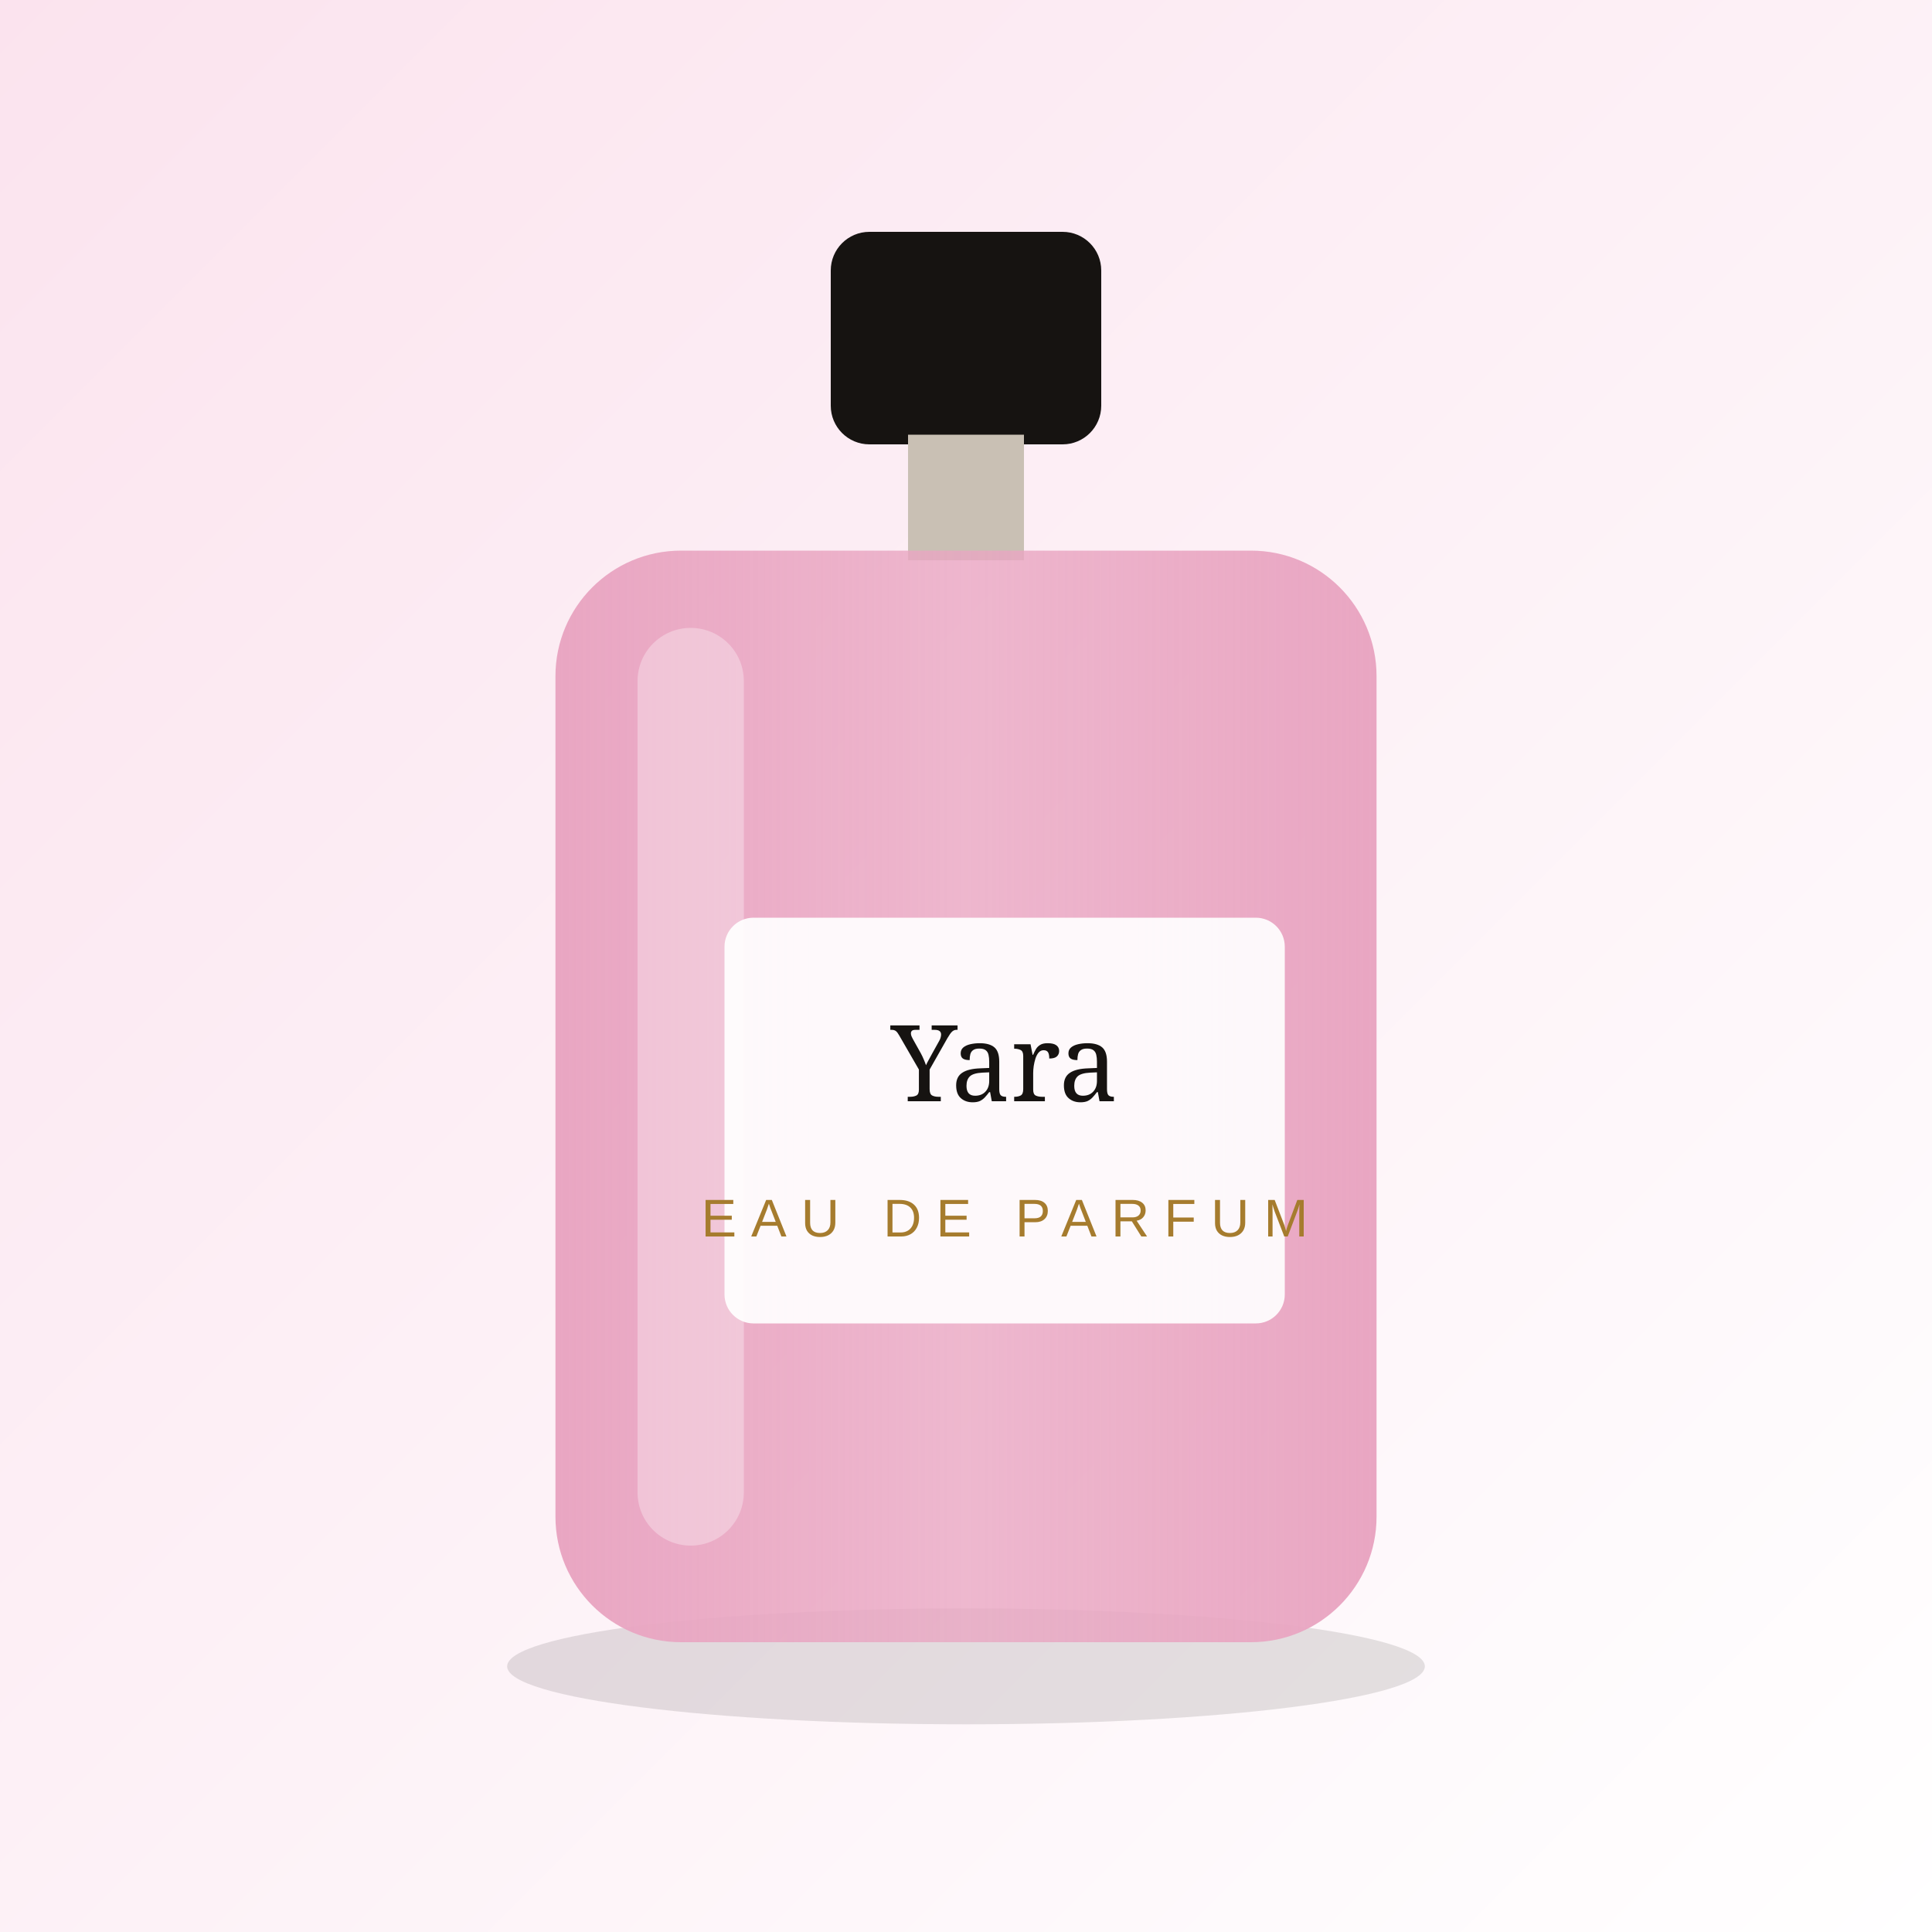
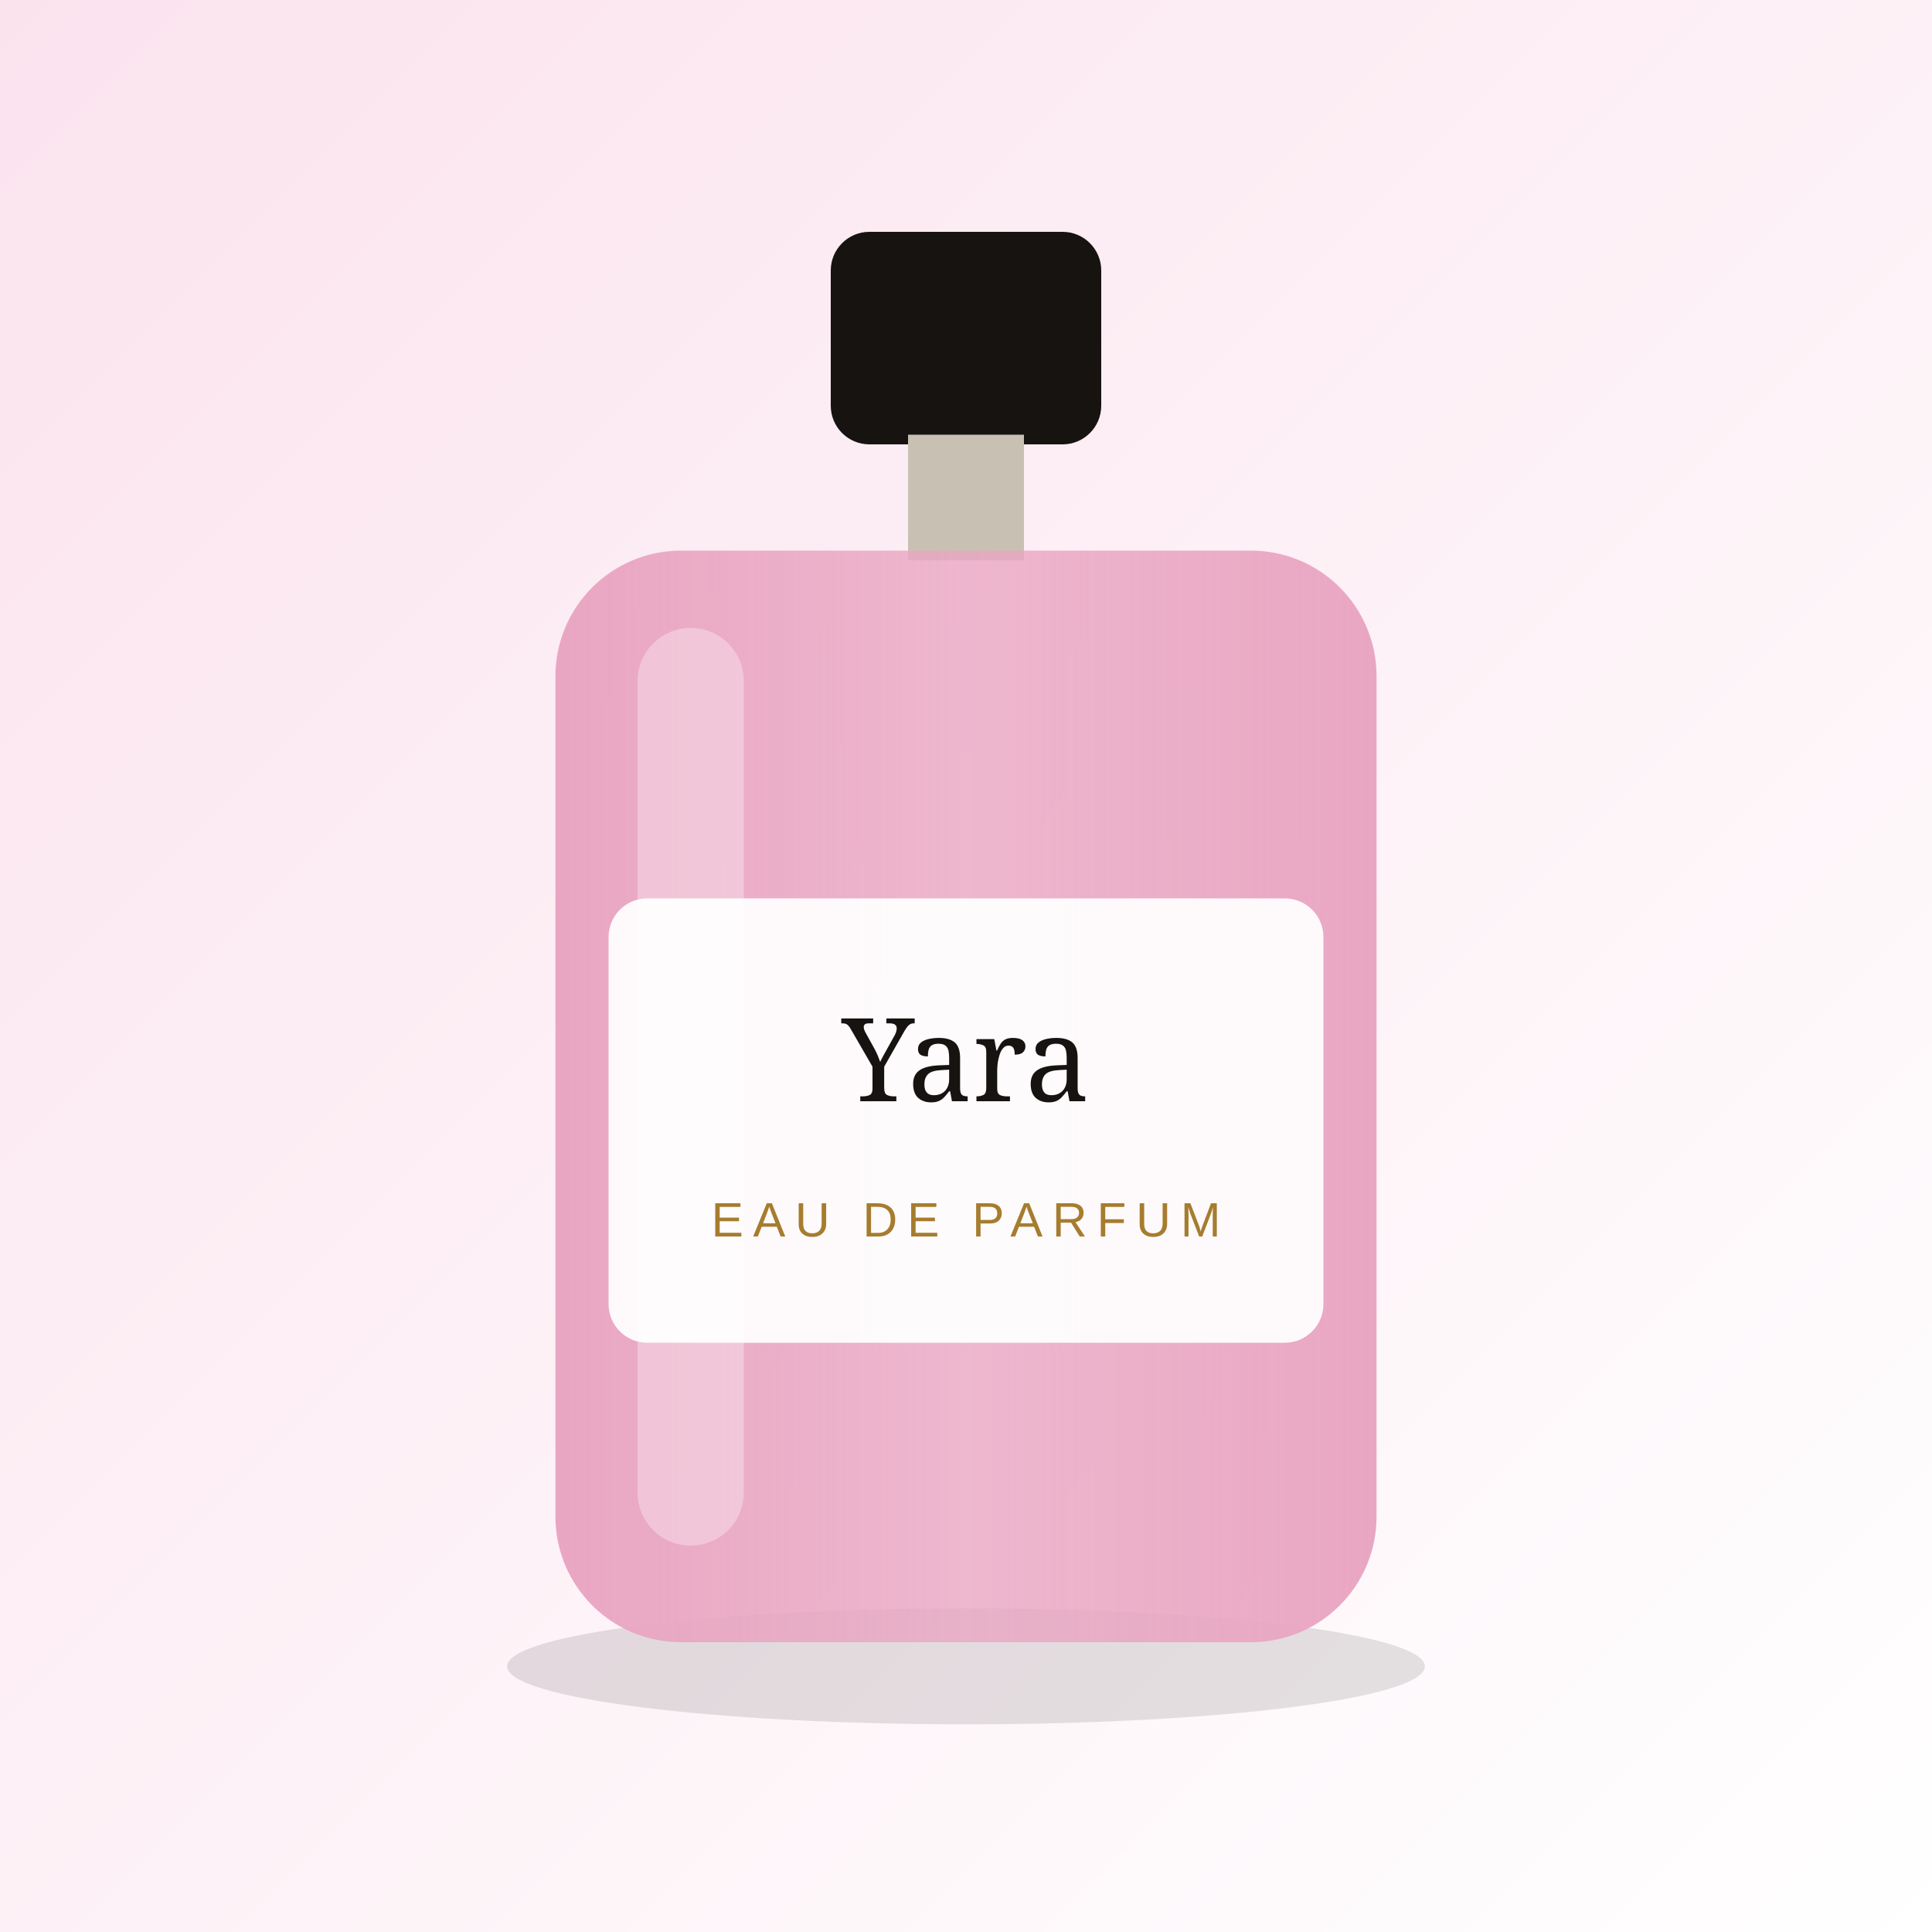
<svg xmlns="http://www.w3.org/2000/svg" viewBox="0 0 400 400" role="img" aria-label="Yara perfume bottle">
  <defs>
    <linearGradient id="b" x1="0" y1="0" x2="1" y2="1">
      <stop offset="0" stop-color="#fbe3ee" />
      <stop offset="1" stop-color="#ffffff" />
    </linearGradient>
    <linearGradient id="g" x1="0" y1="0" x2="1" y2="0">
      <stop offset="0" stop-color="#e9a6c2" />
      <stop offset=".5" stop-color="#e9a6c2" stop-opacity=".78" />
      <stop offset="1" stop-color="#e9a6c2" />
    </linearGradient>
  </defs>
  <rect width="400" height="400" fill="url(#b)" />
  <ellipse cx="200" cy="345" rx="95" ry="12" fill="#161311" opacity=".12" />
  <rect x="172" y="48" width="56" height="44" rx="8" fill="#161311" />
  <rect x="188" y="90" width="24" height="26" fill="#c9c0b4" />
  <rect x="115" y="114" width="170" height="226" rx="26" fill="url(#g)" />
  <rect x="132" y="130" width="22" height="190" rx="11" fill="#fff" opacity=".32" />
-   <rect x="150" y="190" width="116" height="84" rx="6" fill="#fff" opacity=".92" />
-   <text x="208" y="228" text-anchor="middle" font-family="Georgia,serif" font-size="22" fill="#161311">Yara</text>
-   <text x="208" y="256" text-anchor="middle" font-family="Arial,sans-serif" font-size="11" letter-spacing="3" fill="#A67C2E">EAU DE PARFUM</text>
+   <rect x="126" y="186" width="148" height="92" rx="8" fill="#fff" opacity=".94" />
+   <text x="200" y="228" text-anchor="middle" font-family="Georgia,serif" font-size="24" fill="#161311">Yara</text>
+   <text x="200" y="256" text-anchor="middle" font-family="Arial,sans-serif" font-size="10" letter-spacing="2" fill="#A67C2E">EAU DE PARFUM</text>
</svg>
